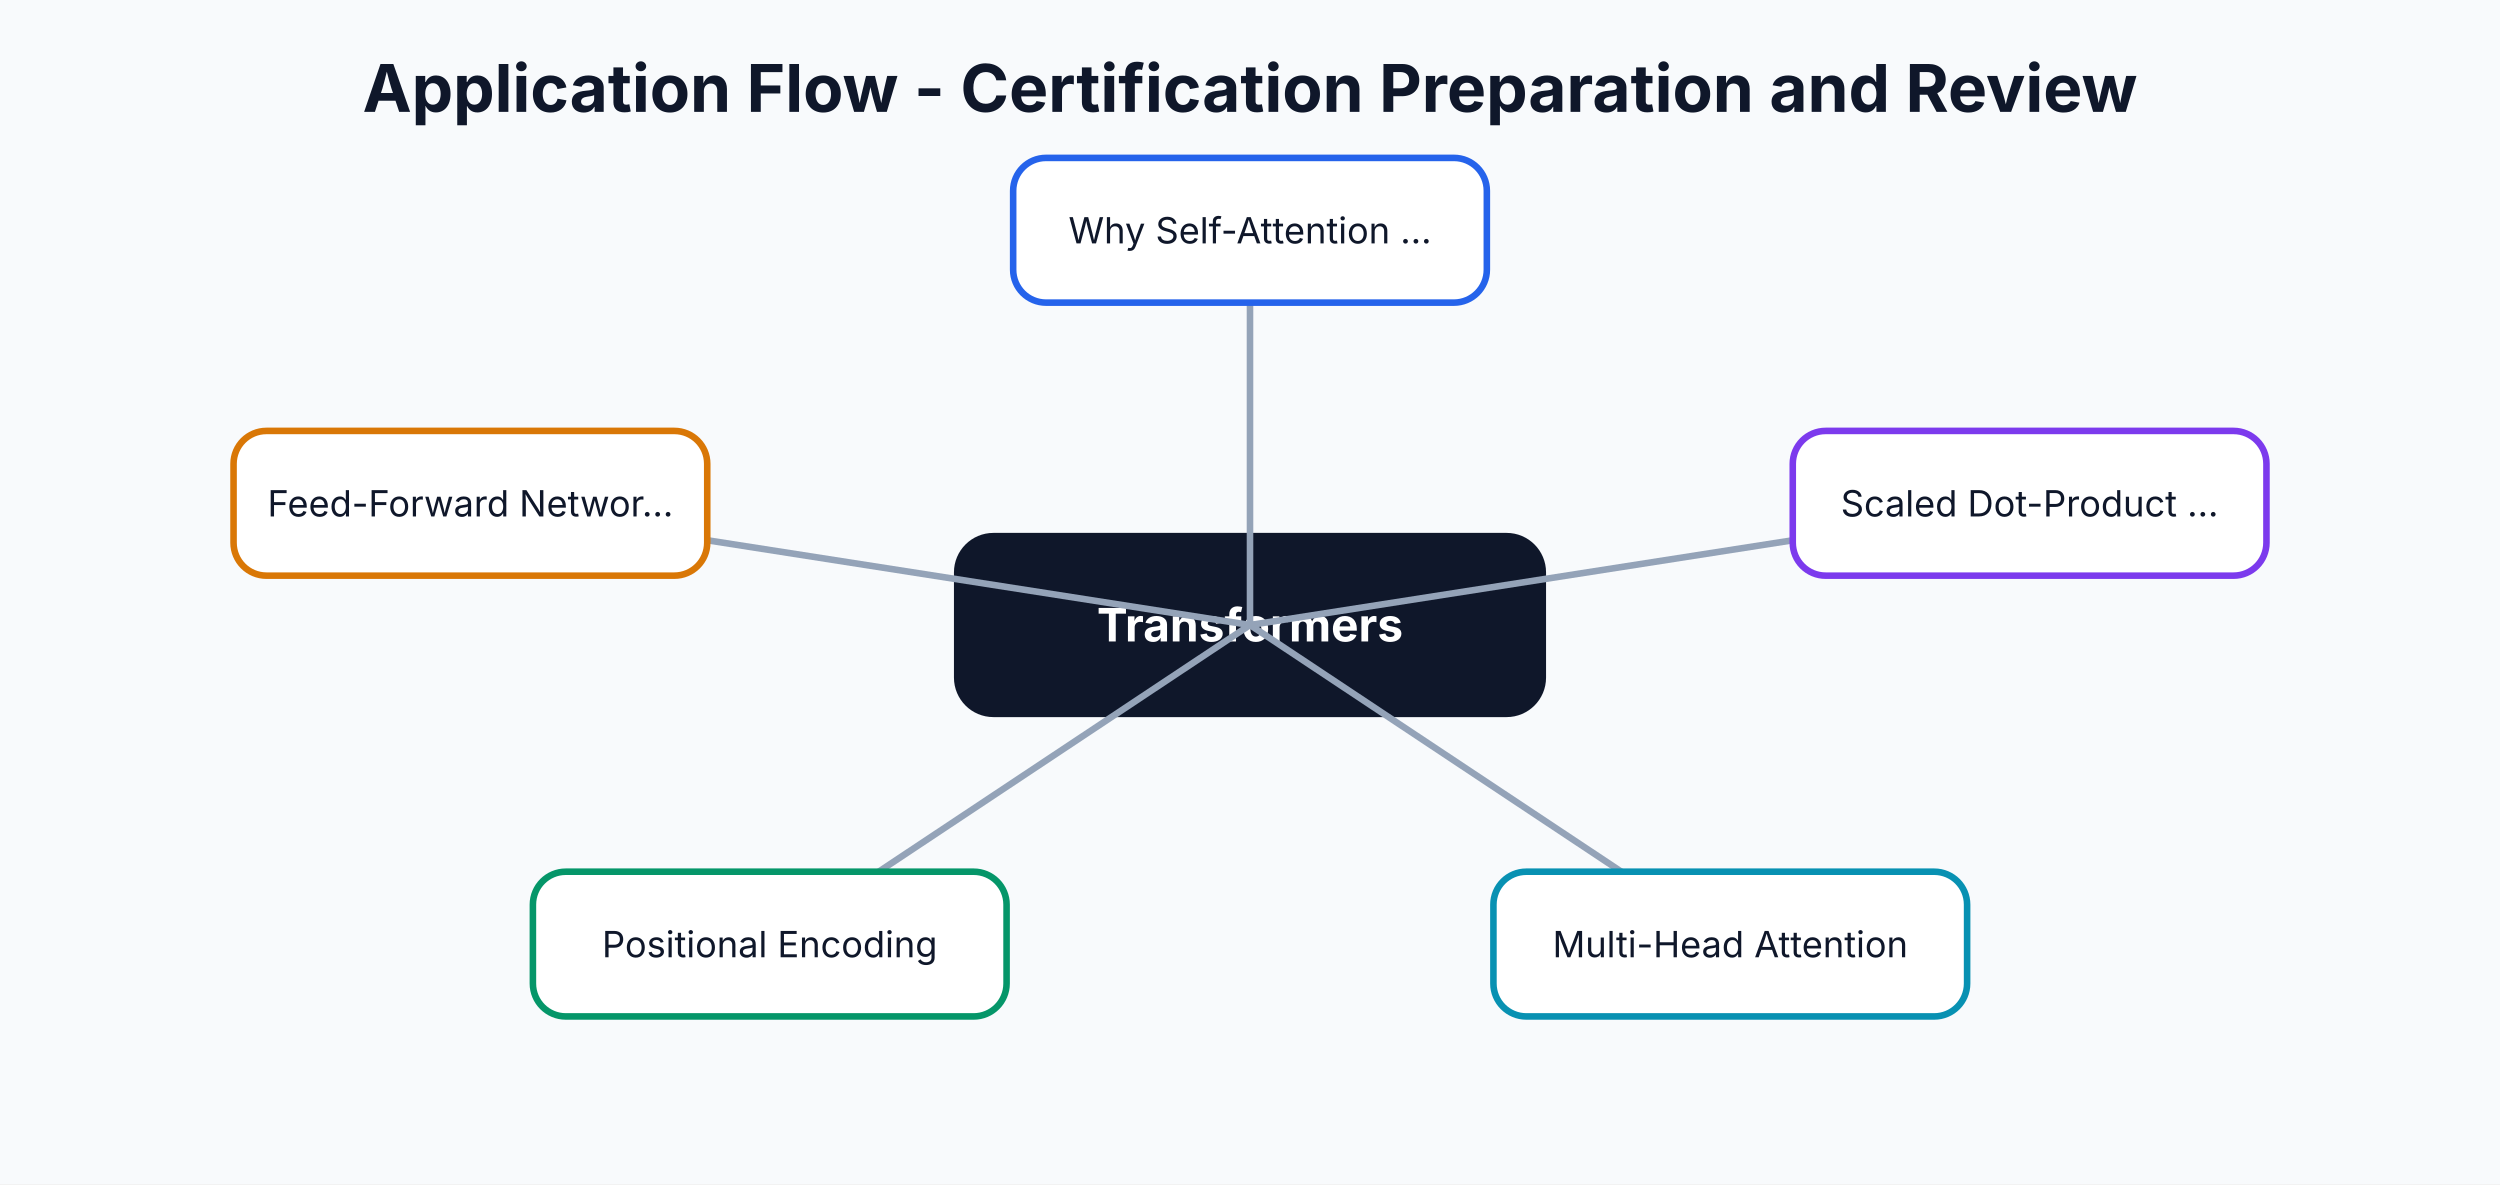
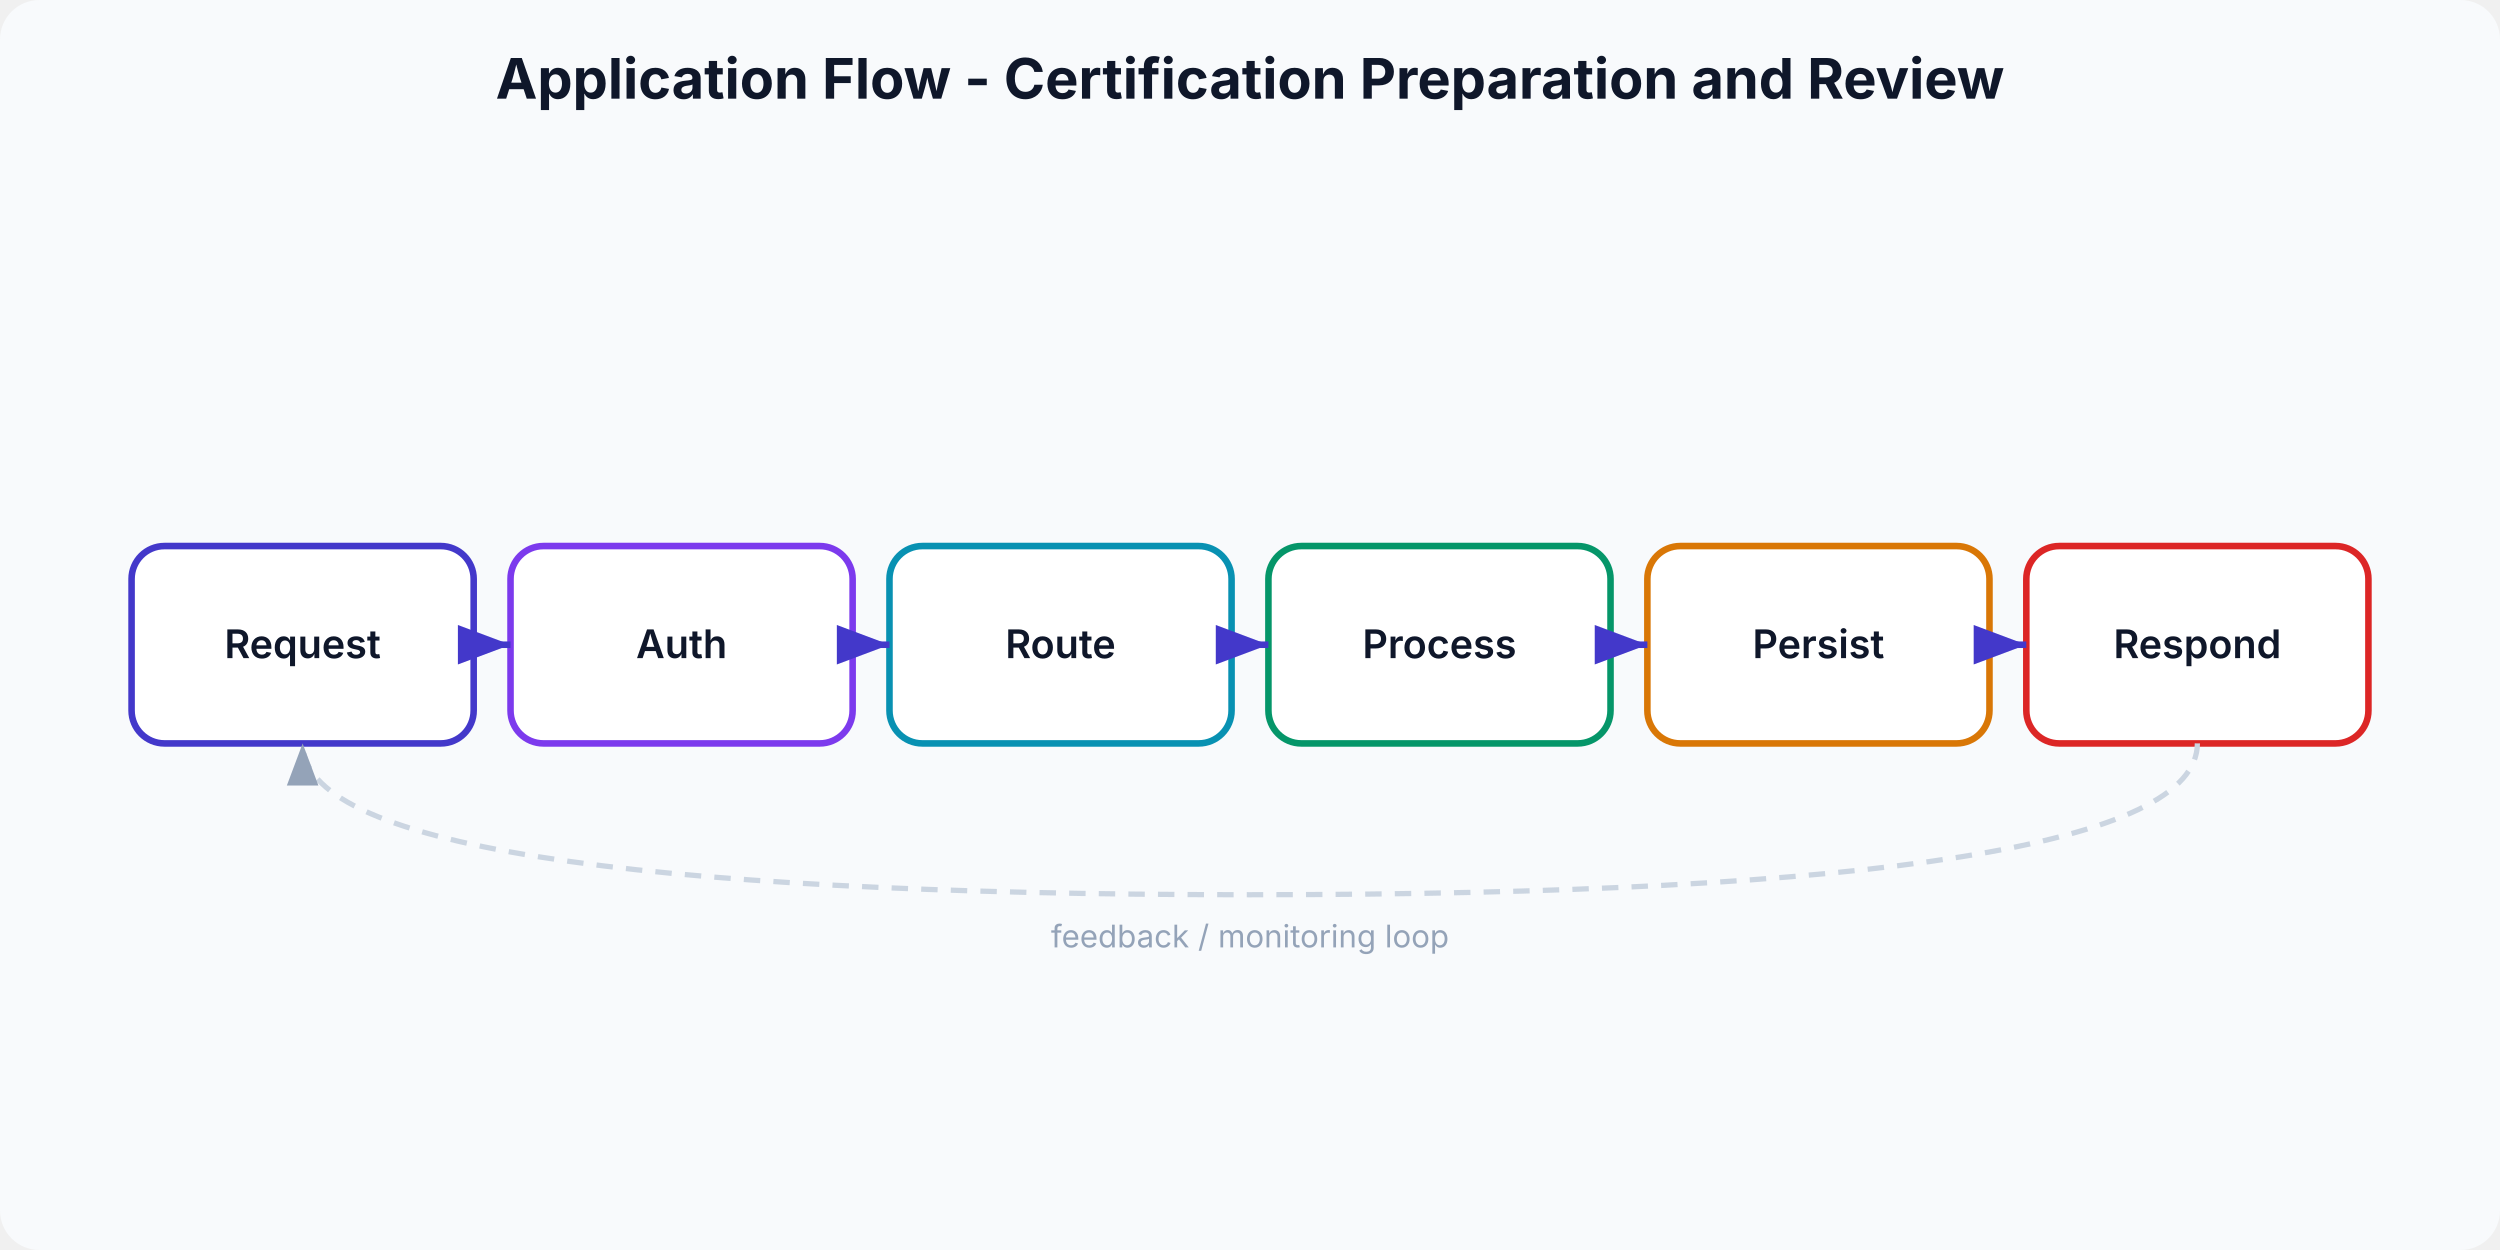
- <svg xmlns="http://www.w3.org/2000/svg" width="760" height="360" viewBox="0 0 760 360" font-family="Inter, Arial, sans-serif">
-   <rect width="760" height="360" fill="#f8fafc" />
-   <text x="380" y="34" text-anchor="middle" font-size="20" font-weight="700" fill="#0f172a">Application Flow - Certification Preparation and Review</text>
-   <rect x="290" y="162" width="180" height="56" rx="12" fill="#0f172a" />
-   <text x="380" y="195" text-anchor="middle" font-size="14" font-weight="700" fill="#ffffff">Transformers</text>
-   <line x1="380" y1="190" x2="380" y2="70" stroke="#94a3b8" stroke-width="2" />
-   <rect x="308" y="48" width="144" height="44" rx="10" fill="#ffffff" stroke="#2563eb" stroke-width="2" />
-   <text x="380" y="74" text-anchor="middle" font-size="11" fill="#0f172a">Why Self-Attention …</text>
-   <line x1="380" y1="190" x2="617" y2="153" stroke="#94a3b8" stroke-width="2" />
-   <rect x="545" y="131" width="144" height="44" rx="10" fill="#ffffff" stroke="#7c3aed" stroke-width="2" />
-   <text x="617" y="157" text-anchor="middle" font-size="11" fill="#0f172a">Scaled Dot-Product …</text>
-   <line x1="380" y1="190" x2="526" y2="287" stroke="#94a3b8" stroke-width="2" />
-   <rect x="454" y="265" width="144" height="44" rx="10" fill="#ffffff" stroke="#0891b2" stroke-width="2" />
-   <text x="526" y="291" text-anchor="middle" font-size="11" fill="#0f172a">Multi-Head Attention</text>
-   <line x1="380" y1="190" x2="234" y2="287" stroke="#94a3b8" stroke-width="2" />
-   <rect x="162" y="265" width="144" height="44" rx="10" fill="#ffffff" stroke="#059669" stroke-width="2" />
-   <text x="234" y="291" text-anchor="middle" font-size="11" fill="#0f172a">Positional Encoding</text>
-   <line x1="380" y1="190" x2="143" y2="153" stroke="#94a3b8" stroke-width="2" />
-   <rect x="71" y="131" width="144" height="44" rx="10" fill="#ffffff" stroke="#d97706" stroke-width="2" />
-   <text x="143" y="157" text-anchor="middle" font-size="11" fill="#0f172a">Feed-Forward Networ…</text>
+ <svg xmlns="http://www.w3.org/2000/svg" width="760" height="380" viewBox="0 0 760 380" font-family="Inter, Segoe UI, Arial, sans-serif">
+   <defs>
+     <marker id="arrow" markerWidth="10" markerHeight="10" refX="8" refY="3" orient="auto" markerUnits="strokeWidth">
+       <path d="M0,0 L8,3 L0,6 z" fill="#94a3b8" />
+     </marker>
+     <marker id="arrowA" markerWidth="10" markerHeight="10" refX="8" refY="3" orient="auto" markerUnits="strokeWidth">
+       <path d="M0,0 L8,3 L0,6 z" fill="#4338ca" />
+     </marker>
+   </defs>
+   <rect width="760" height="380" rx="12" fill="#f8fafc" />
+   <text x="380" y="30" text-anchor="middle" font-size="17" font-weight="700" fill="#0f172a">Application Flow - Certification Preparation and Review</text>
+   <rect x="40.0" y="166.0" width="104" height="60" rx="10" fill="#ffffff" stroke="#4338ca" stroke-width="2" />
+   <text x="92.0" y="200.08" text-anchor="middle" font-size="12" font-weight="600" fill="#0f172a">Request</text>
+   <rect x="155.2" y="166.0" width="104" height="60" rx="10" fill="#ffffff" stroke="#7c3aed" stroke-width="2" />
+   <text x="207.2" y="200.08" text-anchor="middle" font-size="12" font-weight="600" fill="#0f172a">Auth</text>
+   <line x1="144.0" y1="196.0" x2="155.2" y2="196.0" stroke="#4338ca" stroke-width="2" marker-end="url(#arrowA)" />
+   <rect x="270.4" y="166.0" width="104" height="60" rx="10" fill="#ffffff" stroke="#0891b2" stroke-width="2" />
+   <text x="322.4" y="200.08" text-anchor="middle" font-size="12" font-weight="600" fill="#0f172a">Route</text>
+   <line x1="259.2" y1="196.0" x2="270.4" y2="196.0" stroke="#4338ca" stroke-width="2" marker-end="url(#arrowA)" />
+   <rect x="385.6" y="166.0" width="104" height="60" rx="10" fill="#ffffff" stroke="#059669" stroke-width="2" />
+   <text x="437.6" y="200.08" text-anchor="middle" font-size="12" font-weight="600" fill="#0f172a">Process</text>
+   <line x1="374.4" y1="196.0" x2="385.6" y2="196.0" stroke="#4338ca" stroke-width="2" marker-end="url(#arrowA)" />
+   <rect x="500.8" y="166.0" width="104" height="60" rx="10" fill="#ffffff" stroke="#d97706" stroke-width="2" />
+   <text x="552.8" y="200.08" text-anchor="middle" font-size="12" font-weight="600" fill="#0f172a">Persist</text>
+   <line x1="489.6" y1="196.0" x2="500.8" y2="196.0" stroke="#4338ca" stroke-width="2" marker-end="url(#arrowA)" />
+   <rect x="616.0" y="166.0" width="104" height="60" rx="10" fill="#ffffff" stroke="#dc2626" stroke-width="2" />
+   <text x="668.0" y="200.08" text-anchor="middle" font-size="12" font-weight="600" fill="#0f172a">Respond</text>
+   <line x1="604.8" y1="196.0" x2="616.0" y2="196.0" stroke="#4338ca" stroke-width="2" marker-end="url(#arrowA)" />
+   <path d="M668.0,226.0 q0,46 -288.0,46 q-288.0,0 -288.0,-46" fill="none" stroke="#cbd5e1" stroke-width="1.6" stroke-dasharray="5 4" marker-end="url(#arrow)" />
+   <text x="380.0" y="288.0" text-anchor="middle" font-size="9.5" fill="#94a3b8">feedback / monitoring loop</text>
</svg>
